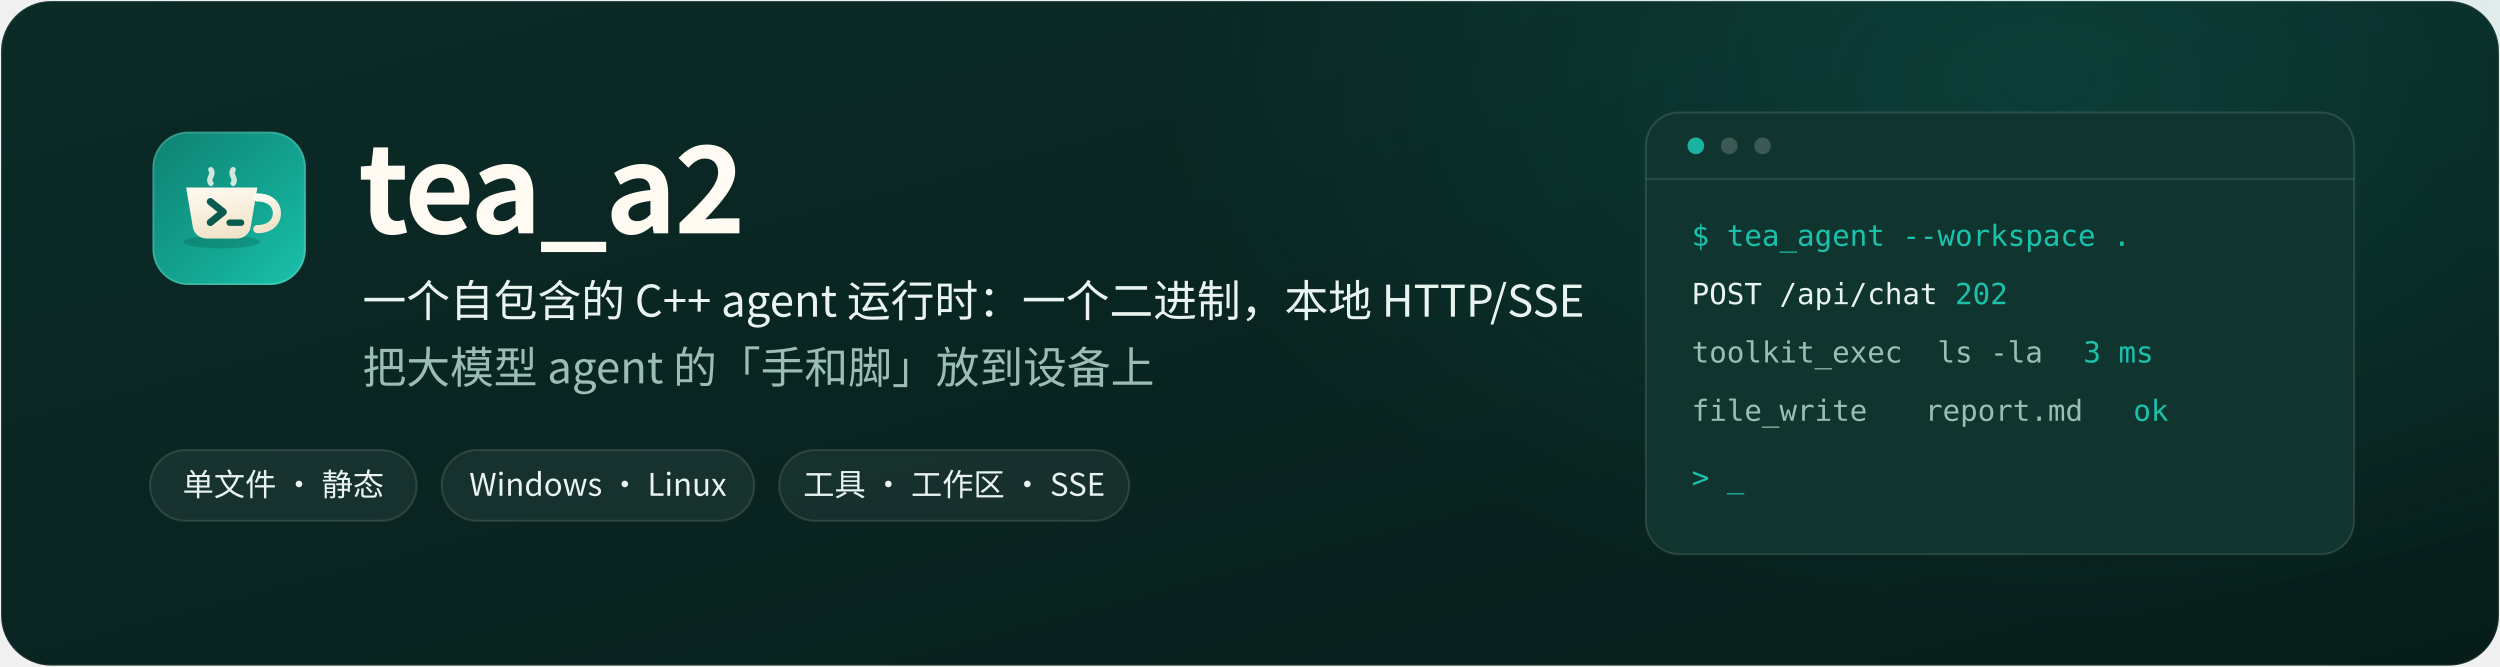
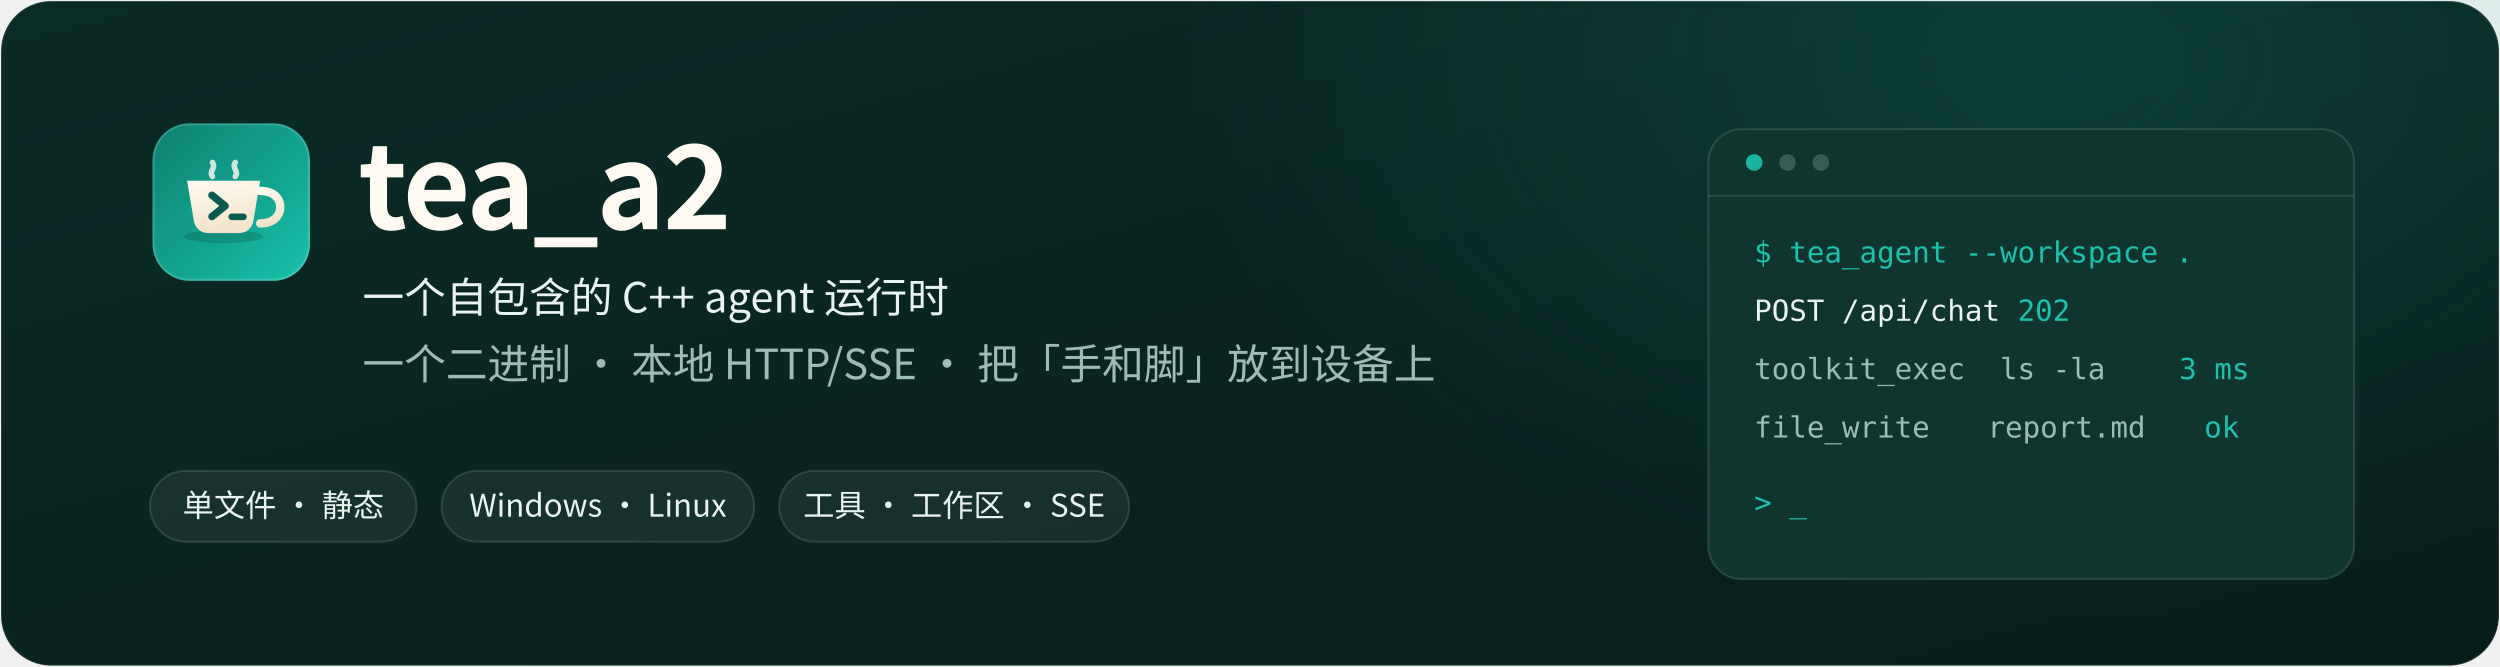
<svg xmlns="http://www.w3.org/2000/svg" viewBox="0 0 1200 320" width="1200" height="320" role="img" aria-label="tea_a2：一个二进制，本地 HTTP/SSE，让 agent 在设备上干活">
  <defs>
    <linearGradient id="bg" x1="0" y1="0" x2="1" y2="1">
      <stop offset="0" stop-color="#0B2B27" />
      <stop offset="1" stop-color="#071D1A" />
    </linearGradient>
    <radialGradient id="glow" cx="0.5" cy="0.5" r="0.5">
      <stop offset="0" stop-color="#1AC2AC" stop-opacity="0.16" />
      <stop offset="1" stop-color="#1AC2AC" stop-opacity="0" />
    </radialGradient>
  </defs>
  <rect x="0.5" y="0.5" width="1199" height="319" rx="24" fill="url(#bg)" />
  <rect x="0.5" y="0.5" width="1199" height="319" rx="24" fill="none" stroke="#FFFFFF" stroke-opacity="0.10" />
-   <ellipse cx="980" cy="40" rx="420" ry="260" fill="url(#glow)" />
-   <g transform="translate(72 62) scale(1.1875)">
+   <ellipse cx="990" cy="30" rx="430" ry="270" fill="url(#glow)" />
+   <g transform="translate(72 58) scale(1.21875)">
    <defs>
      <linearGradient id="tileh" x1="0" y1="0" x2="1" y2="1">
        <stop offset="0" stop-color="#0F8172" />
        <stop offset="0.6" stop-color="#13A692" />
        <stop offset="1" stop-color="#1AC2AC" />
      </linearGradient>
      <linearGradient id="cuph" x1="0" y1="0" x2="0.25" y2="1">
        <stop offset="0" stop-color="#FFFBF2" />
        <stop offset="1" stop-color="#F2E4CB" />
      </linearGradient>
    </defs>
    <rect x="1" y="1" width="62" height="62" rx="14.5" fill="url(#tileh)" />
    <rect x="1.4" y="1.4" width="61.2" height="61.2" rx="14.1" fill="none" stroke="#FFFFFF" stroke-opacity="0.16" stroke-width="0.8" />
    <g stroke="#FFFBF2" stroke-width="2.2" stroke-linecap="round" fill="none" opacity="0.8">
      <path d="M24.6 21.9c-1.5-2.2 1.5-3.3 0-5.5" />
      <path d="M33.6 21.9c1.5-2.2-1.5-3.3 0-5.5" />
    </g>
    <ellipse cx="29" cy="45.6" rx="15.6" ry="2.6" fill="#063C34" opacity="0.22" />
    <path d="M14.6 23.6h28.8l-2.7 15.9a5.6 5.6 0 0 1-5.5 4.7H22.8a5.6 5.6 0 0 1-5.5-4.7z" fill="url(#cuph)" />
    <path d="M43.4 27.6c5.4 0 7.9 3.1 7.9 6.4s-2.5 6.4-7.9 6.4" stroke="url(#cuph)" stroke-width="3.3" stroke-linecap="round" fill="none" />
    <g stroke="#0A5A50" stroke-linecap="round" stroke-linejoin="round" fill="none">
      <path d="M24.4 29.3 29.6 33.5 24.4 37.7" stroke-width="2.9" />
      <path d="M32.2 37.8h4.6" stroke-width="2.6" />
    </g>
  </g>
-   <text x="172" y="112" font-family="system-ui,-apple-system,'Segoe UI','Noto Sans CJK SC','Source Han Sans SC','PingFang SC','Microsoft YaHei',sans-serif" font-size="58" font-weight="700" letter-spacing="-1.2" fill="#FFFBF2">tea_a2</text>
-   <text x="174" y="152" font-family="system-ui,-apple-system,'Segoe UI','Noto Sans CJK SC','Source Han Sans SC','PingFang SC','Microsoft YaHei',sans-serif" font-size="21" fill="#E9F4F0">
-     一个自包含的 C++ agent 运行时：一个二进制，本地 HTTP/SSE
+   <text x="172" y="110" font-family="system-ui,-apple-system,'Segoe UI','Noto Sans CJK SC','Source Han Sans SC','PingFang SC','Microsoft YaHei',sans-serif" font-size="56" font-weight="700" letter-spacing="-1.2" fill="#FFFBF2">tea_a2</text>
+   <text x="174" y="150" font-family="system-ui,-apple-system,'Segoe UI','Noto Sans CJK SC','Source Han Sans SC','PingFang SC','Microsoft YaHei',sans-serif" font-size="20" fill="#E9F4F0">
+     一个自包含的 C++ agent 运行时
  </text>
-   <text x="174" y="184" font-family="system-ui,-apple-system,'Segoe UI','Noto Sans CJK SC','Source Han Sans SC','PingFang SC','Microsoft YaHei',sans-serif" font-size="21" fill="#9CBDB4">
-     把大模型 agent 的「手和脚」放到设备上
+   <text x="174" y="182" font-family="system-ui,-apple-system,'Segoe UI','Noto Sans CJK SC','Source Han Sans SC','PingFang SC','Microsoft YaHei',sans-serif" font-size="20" fill="#9CBDB4">
+     一个二进制 · 本地 HTTP/SSE · 把「手和脚」放到设备上
  </text>
  <g font-family="system-ui,-apple-system,'Segoe UI','Noto Sans CJK SC','Source Han Sans SC','PingFang SC','Microsoft YaHei',sans-serif" font-size="15" fill="#E9F4F0">
-     <rect x="72" y="216" width="128" height="34" rx="17" fill="#FFFFFF" fill-opacity="0.06" stroke="#FFFFFF" stroke-opacity="0.12" />
-     <text x="136" y="238" text-anchor="middle">单文件 · 静态</text>
-     <rect x="212" y="216" width="150" height="34" rx="17" fill="#FFFFFF" fill-opacity="0.06" stroke="#FFFFFF" stroke-opacity="0.12" />
-     <text x="287" y="238" text-anchor="middle">Windows · Linux</text>
-     <rect x="374" y="216" width="168" height="34" rx="17" fill="#FFFFFF" fill-opacity="0.06" stroke="#FFFFFF" stroke-opacity="0.12" />
-     <text x="458" y="238" text-anchor="middle">工具 · 工作区 · SSE</text>
+     <rect x="72" y="226" width="128" height="34" rx="17" fill="#FFFFFF" fill-opacity="0.06" stroke="#FFFFFF" stroke-opacity="0.12" />
+     <text x="136" y="248" text-anchor="middle">单文件 · 静态</text>
+     <rect x="212" y="226" width="150" height="34" rx="17" fill="#FFFFFF" fill-opacity="0.06" stroke="#FFFFFF" stroke-opacity="0.12" />
+     <text x="287" y="248" text-anchor="middle">Windows · Linux</text>
+     <rect x="374" y="226" width="168" height="34" rx="17" fill="#FFFFFF" fill-opacity="0.06" stroke="#FFFFFF" stroke-opacity="0.12" />
+     <text x="458" y="248" text-anchor="middle">工具 · 工作区 · SSE</text>
  </g>
  <g>
-     <rect x="790" y="54" width="340" height="212" rx="16" fill="#10352F" stroke="#FFFFFF" stroke-opacity="0.12" />
-     <path d="M790 86h340" stroke="#FFFFFF" stroke-opacity="0.10" />
-     <circle cx="814" cy="70" r="4" fill="#1AC2AC" opacity="0.9" />
-     <circle cx="830" cy="70" r="4" fill="#FFFFFF" opacity="0.18" />
-     <circle cx="846" cy="70" r="4" fill="#FFFFFF" opacity="0.18" />
+     <rect x="820" y="62" width="310" height="216" rx="16" fill="#10352F" stroke="#FFFFFF" stroke-opacity="0.12" />
+     <path d="M820 94h310" stroke="#FFFFFF" stroke-opacity="0.10" />
+     <circle cx="842" cy="78" r="4" fill="#1AC2AC" opacity="0.9" />
+     <circle cx="858" cy="78" r="4" fill="#FFFFFF" opacity="0.18" />
+     <circle cx="874" cy="78" r="4" fill="#FFFFFF" opacity="0.18" />
    <g font-family="ui-monospace,SFMono-Regular,Menlo,Consolas,'DejaVu Sans Mono',monospace" font-size="14">
-       <text x="812" y="118" fill="#1AC2AC">$ tea_agent --workspace .</text>
-       <text x="812" y="146" fill="#E9F4F0">POST /api/chat <tspan fill="#1AC2AC">202</tspan>
+       <text x="842" y="126" fill="#1AC2AC">$ tea_agent --workspace .</text>
+       <text x="842" y="154" fill="#E9F4F0">POST /api/chat <tspan fill="#1AC2AC">202</tspan>
      </text>
-       <text x="812" y="174" fill="#9CBDB4">toolkit_exec</text>
-       <text x="812" y="174" dx="118" fill="#9CBDB4">ls -la</text>
-       <text x="812" y="174" dx="188" fill="#1AC2AC">3 ms</text>
-       <text x="812" y="202" fill="#9CBDB4">file_write</text>
-       <text x="812" y="202" dx="112" fill="#9CBDB4">report.md</text>
-       <text x="812" y="202" dx="212" fill="#1AC2AC">ok</text>
-       <text x="812" y="234" fill="#1AC2AC">&gt; _</text>
+       <text x="842" y="182" fill="#9CBDB4">toolkit_exec</text>
+       <text x="960" y="182" fill="#9CBDB4">ls -la</text>
+       <text x="1046" y="182" fill="#1AC2AC">3 ms</text>
+       <text x="842" y="210" fill="#9CBDB4">file_write</text>
+       <text x="954" y="210" fill="#9CBDB4">report.md</text>
+       <text x="1058" y="210" fill="#1AC2AC">ok</text>
+       <text x="842" y="246" fill="#1AC2AC">&gt; _</text>
    </g>
  </g>
</svg>
